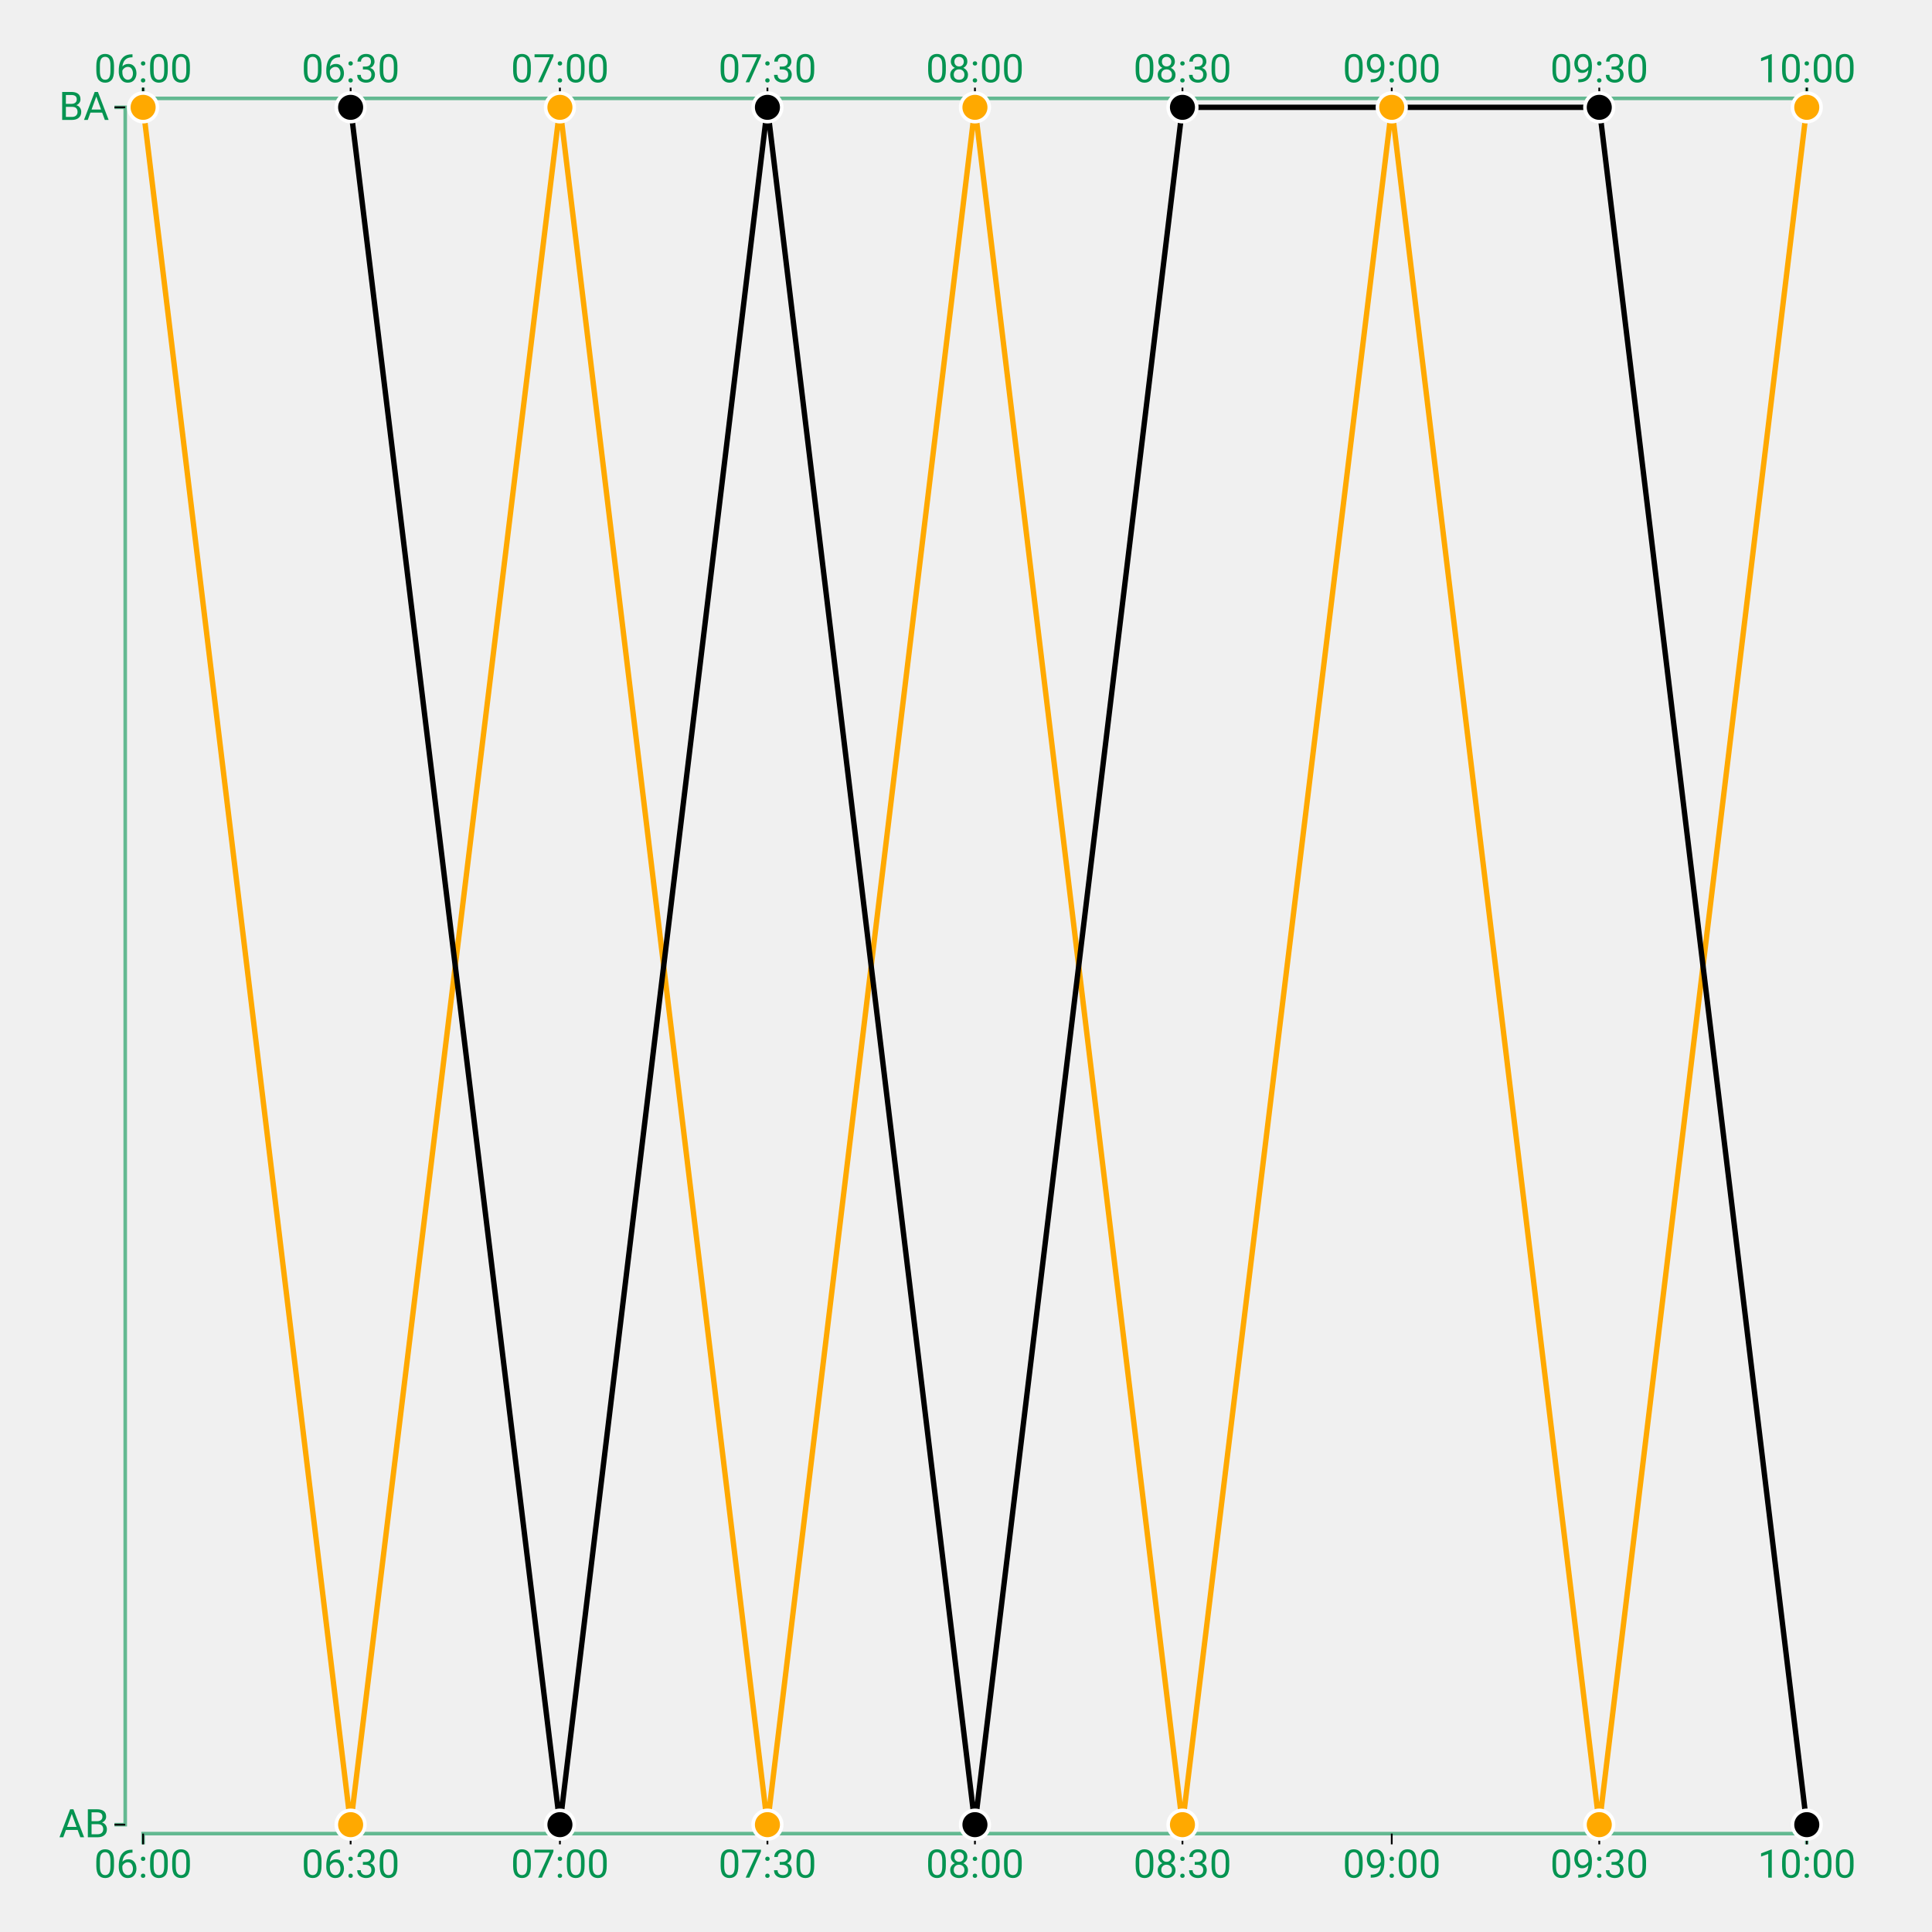
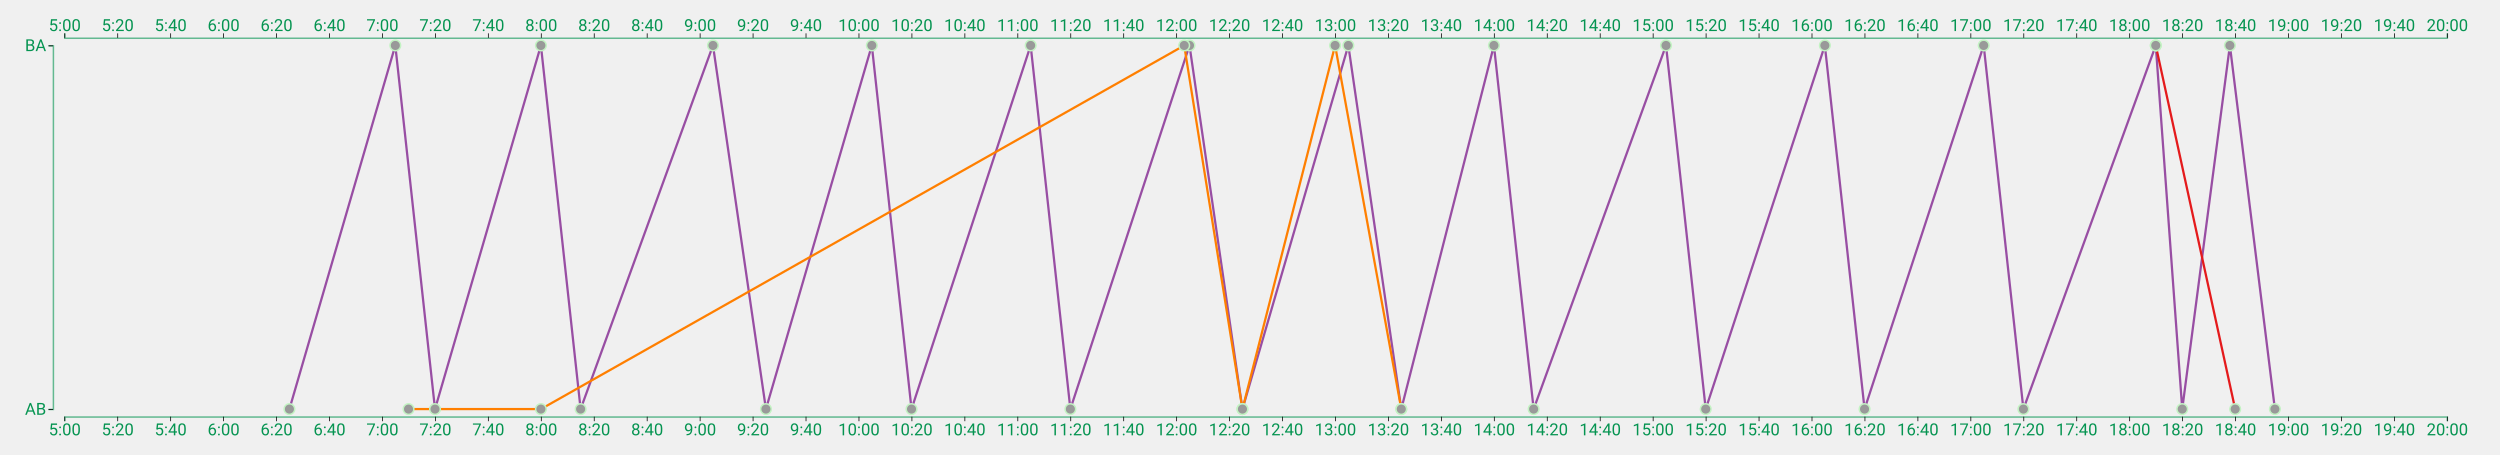
- <svg width="1080" height="1080" class="svg-container">
+ <svg width="3300" height="600" class="svg-container">
  <g transform="translate(70,60)">
-     <g transform="translate(0,965)" fill="none" font-size="10" font-family="sans-serif" text-anchor="middle">
-       <path class="domain" stroke="currentColor" d="M10,6V0H940V6" stroke-width="2" opacity=".6" color="#059451" />
-       <g class="tick" opacity="1" transform="translate(10,0)">
-         <line stroke="currentColor" y2="6" />
-         <text fill="currentColor" y="9" dy="0.71em" font-size="22" font-family="Roboto" color="#059451">06:00</text>
-       </g>
-       <g class="tick" opacity="1" transform="translate(126,0)">
-         <line stroke="currentColor" y2="6" />
-         <text fill="currentColor" y="9" dy="0.71em" font-size="22" font-family="Roboto" color="#059451">06:30</text>
-       </g>
-       <g class="tick" opacity="1" transform="translate(243,0)">
-         <line stroke="currentColor" y2="6" />
-         <text fill="currentColor" y="9" dy="0.71em" font-size="22" font-family="Roboto" color="#059451">07:00</text>
-       </g>
-       <g class="tick" opacity="1" transform="translate(359,0)">
-         <line stroke="currentColor" y2="6" />
-         <text fill="currentColor" y="9" dy="0.71em" font-size="22" font-family="Roboto" color="#059451">07:30</text>
-       </g>
-       <g class="tick" opacity="1" transform="translate(475,0)">
-         <line stroke="currentColor" y2="6" />
-         <text fill="currentColor" y="9" dy="0.71em" font-size="22" font-family="Roboto" color="#059451">08:00</text>
-       </g>
-       <g class="tick" opacity="1" transform="translate(591,0)">
-         <line stroke="currentColor" y2="6" />
-         <text fill="currentColor" y="9" dy="0.71em" font-size="22" font-family="Roboto" color="#059451">08:30</text>
-       </g>
-       <g class="tick" opacity="1" transform="translate(708,0)">
-         <line stroke="currentColor" y2="6" />
-         <text fill="currentColor" y="9" dy="0.71em" font-size="22" font-family="Roboto" color="#059451">09:00</text>
-       </g>
-       <g class="tick" opacity="1" transform="translate(824,0)">
-         <line stroke="currentColor" y2="6" />
-         <text fill="currentColor" y="9" dy="0.71em" font-size="22" font-family="Roboto" color="#059451">09:30</text>
-       </g>
-       <g class="tick" opacity="1" transform="translate(940,0)">
+     <g transform="translate(0,490)" fill="none" font-size="10" font-family="sans-serif" text-anchor="middle">
+       <path class="domain" stroke="currentColor" d="M15.5,6V0.5H3160.5V6" stroke-width="2" opacity=".6" color="#059451" />
+       <g class="tick" opacity="1" transform="translate(15.5,0)">
+         <line stroke="currentColor" y2="6" />
+         <text fill="currentColor" y="9" dy="0.71em" font-size="22" font-family="Roboto" color="#059451">5:00</text>
+       </g>
+       <g class="tick" opacity="1" transform="translate(85.38889,0)">
+         <line stroke="currentColor" y2="6" />
+         <text fill="currentColor" y="9" dy="0.71em" font-size="22" font-family="Roboto" color="#059451">5:20</text>
+       </g>
+       <g class="tick" opacity="1" transform="translate(155.2778,0)">
+         <line stroke="currentColor" y2="6" />
+         <text fill="currentColor" y="9" dy="0.71em" font-size="22" font-family="Roboto" color="#059451">5:40</text>
+       </g>
+       <g class="tick" opacity="1" transform="translate(225.1667,0)">
+         <line stroke="currentColor" y2="6" />
+         <text fill="currentColor" y="9" dy="0.71em" font-size="22" font-family="Roboto" color="#059451">6:00</text>
+       </g>
+       <g class="tick" opacity="1" transform="translate(295.0556,0)">
+         <line stroke="currentColor" y2="6" />
+         <text fill="currentColor" y="9" dy="0.71em" font-size="22" font-family="Roboto" color="#059451">6:20</text>
+       </g>
+       <g class="tick" opacity="1" transform="translate(364.9444,0)">
+         <line stroke="currentColor" y2="6" />
+         <text fill="currentColor" y="9" dy="0.71em" font-size="22" font-family="Roboto" color="#059451">6:40</text>
+       </g>
+       <g class="tick" opacity="1" transform="translate(434.8333,0)">
+         <line stroke="currentColor" y2="6" />
+         <text fill="currentColor" y="9" dy="0.71em" font-size="22" font-family="Roboto" color="#059451">7:00</text>
+       </g>
+       <g class="tick" opacity="1" transform="translate(504.7222,0)">
+         <line stroke="currentColor" y2="6" />
+         <text fill="currentColor" y="9" dy="0.71em" font-size="22" font-family="Roboto" color="#059451">7:20</text>
+       </g>
+       <g class="tick" opacity="1" transform="translate(574.6111,0)">
+         <line stroke="currentColor" y2="6" />
+         <text fill="currentColor" y="9" dy="0.71em" font-size="22" font-family="Roboto" color="#059451">7:40</text>
+       </g>
+       <g class="tick" opacity="1" transform="translate(644.5,0)">
+         <line stroke="currentColor" y2="6" />
+         <text fill="currentColor" y="9" dy="0.71em" font-size="22" font-family="Roboto" color="#059451">8:00</text>
+       </g>
+       <g class="tick" opacity="1" transform="translate(714.3889,0)">
+         <line stroke="currentColor" y2="6" />
+         <text fill="currentColor" y="9" dy="0.71em" font-size="22" font-family="Roboto" color="#059451">8:20</text>
+       </g>
+       <g class="tick" opacity="1" transform="translate(784.2778,0)">
+         <line stroke="currentColor" y2="6" />
+         <text fill="currentColor" y="9" dy="0.71em" font-size="22" font-family="Roboto" color="#059451">8:40</text>
+       </g>
+       <g class="tick" opacity="1" transform="translate(854.1667,0)">
+         <line stroke="currentColor" y2="6" />
+         <text fill="currentColor" y="9" dy="0.71em" font-size="22" font-family="Roboto" color="#059451">9:00</text>
+       </g>
+       <g class="tick" opacity="1" transform="translate(924.0556,0)">
+         <line stroke="currentColor" y2="6" />
+         <text fill="currentColor" y="9" dy="0.71em" font-size="22" font-family="Roboto" color="#059451">9:20</text>
+       </g>
+       <g class="tick" opacity="1" transform="translate(993.9444,0)">
+         <line stroke="currentColor" y2="6" />
+         <text fill="currentColor" y="9" dy="0.71em" font-size="22" font-family="Roboto" color="#059451">9:40</text>
+       </g>
+       <g class="tick" opacity="1" transform="translate(1063.833,0)">
        <line stroke="currentColor" y2="6" />
        <text fill="currentColor" y="9" dy="0.71em" font-size="22" font-family="Roboto" color="#059451">10:00</text>
      </g>
-     </g>
-     <g transform="translate(0,-5)" fill="none" font-size="10" font-family="sans-serif" text-anchor="middle">
-       <path class="domain" stroke="currentColor" d="M10,-6V0H940V-6" stroke-width="2" opacity=".6" color="#059451" />
-       <g class="tick" opacity="1" transform="translate(10,0)">
-         <line stroke="currentColor" y2="-6" />
-         <text fill="currentColor" y="-9" dy="0em" font-size="22" font-family="Roboto" color="#059451">06:00</text>
-       </g>
-       <g class="tick" opacity="1" transform="translate(126,0)">
-         <line stroke="currentColor" y2="-6" />
-         <text fill="currentColor" y="-9" dy="0em" font-size="22" font-family="Roboto" color="#059451">06:30</text>
-       </g>
-       <g class="tick" opacity="1" transform="translate(243,0)">
-         <line stroke="currentColor" y2="-6" />
-         <text fill="currentColor" y="-9" dy="0em" font-size="22" font-family="Roboto" color="#059451">07:00</text>
-       </g>
-       <g class="tick" opacity="1" transform="translate(359,0)">
-         <line stroke="currentColor" y2="-6" />
-         <text fill="currentColor" y="-9" dy="0em" font-size="22" font-family="Roboto" color="#059451">07:30</text>
-       </g>
-       <g class="tick" opacity="1" transform="translate(475,0)">
-         <line stroke="currentColor" y2="-6" />
-         <text fill="currentColor" y="-9" dy="0em" font-size="22" font-family="Roboto" color="#059451">08:00</text>
-       </g>
-       <g class="tick" opacity="1" transform="translate(591,0)">
-         <line stroke="currentColor" y2="-6" />
-         <text fill="currentColor" y="-9" dy="0em" font-size="22" font-family="Roboto" color="#059451">08:30</text>
-       </g>
-       <g class="tick" opacity="1" transform="translate(708,0)">
-         <line stroke="currentColor" y2="-6" />
-         <text fill="currentColor" y="-9" dy="0em" font-size="22" font-family="Roboto" color="#059451">09:00</text>
-       </g>
-       <g class="tick" opacity="1" transform="translate(824,0)">
-         <line stroke="currentColor" y2="-6" />
-         <text fill="currentColor" y="-9" dy="0em" font-size="22" font-family="Roboto" color="#059451">09:30</text>
-       </g>
-       <g class="tick" opacity="1" transform="translate(940,0)">
+       <g class="tick" opacity="1" transform="translate(1133.722,0)">
+         <line stroke="currentColor" y2="6" />
+         <text fill="currentColor" y="9" dy="0.71em" font-size="22" font-family="Roboto" color="#059451">10:20</text>
+       </g>
+       <g class="tick" opacity="1" transform="translate(1203.611,0)">
+         <line stroke="currentColor" y2="6" />
+         <text fill="currentColor" y="9" dy="0.71em" font-size="22" font-family="Roboto" color="#059451">10:40</text>
+       </g>
+       <g class="tick" opacity="1" transform="translate(1273.5,0)">
+         <line stroke="currentColor" y2="6" />
+         <text fill="currentColor" y="9" dy="0.71em" font-size="22" font-family="Roboto" color="#059451">11:00</text>
+       </g>
+       <g class="tick" opacity="1" transform="translate(1343.389,0)">
+         <line stroke="currentColor" y2="6" />
+         <text fill="currentColor" y="9" dy="0.71em" font-size="22" font-family="Roboto" color="#059451">11:20</text>
+       </g>
+       <g class="tick" opacity="1" transform="translate(1413.278,0)">
+         <line stroke="currentColor" y2="6" />
+         <text fill="currentColor" y="9" dy="0.71em" font-size="22" font-family="Roboto" color="#059451">11:40</text>
+       </g>
+       <g class="tick" opacity="1" transform="translate(1483.167,0)">
+         <line stroke="currentColor" y2="6" />
+         <text fill="currentColor" y="9" dy="0.71em" font-size="22" font-family="Roboto" color="#059451">12:00</text>
+       </g>
+       <g class="tick" opacity="1" transform="translate(1553.056,0)">
+         <line stroke="currentColor" y2="6" />
+         <text fill="currentColor" y="9" dy="0.71em" font-size="22" font-family="Roboto" color="#059451">12:20</text>
+       </g>
+       <g class="tick" opacity="1" transform="translate(1622.944,0)">
+         <line stroke="currentColor" y2="6" />
+         <text fill="currentColor" y="9" dy="0.71em" font-size="22" font-family="Roboto" color="#059451">12:40</text>
+       </g>
+       <g class="tick" opacity="1" transform="translate(1692.833,0)">
+         <line stroke="currentColor" y2="6" />
+         <text fill="currentColor" y="9" dy="0.71em" font-size="22" font-family="Roboto" color="#059451">13:00</text>
+       </g>
+       <g class="tick" opacity="1" transform="translate(1762.722,0)">
+         <line stroke="currentColor" y2="6" />
+         <text fill="currentColor" y="9" dy="0.71em" font-size="22" font-family="Roboto" color="#059451">13:20</text>
+       </g>
+       <g class="tick" opacity="1" transform="translate(1832.611,0)">
+         <line stroke="currentColor" y2="6" />
+         <text fill="currentColor" y="9" dy="0.71em" font-size="22" font-family="Roboto" color="#059451">13:40</text>
+       </g>
+       <g class="tick" opacity="1" transform="translate(1902.5,0)">
+         <line stroke="currentColor" y2="6" />
+         <text fill="currentColor" y="9" dy="0.71em" font-size="22" font-family="Roboto" color="#059451">14:00</text>
+       </g>
+       <g class="tick" opacity="1" transform="translate(1972.389,0)">
+         <line stroke="currentColor" y2="6" />
+         <text fill="currentColor" y="9" dy="0.71em" font-size="22" font-family="Roboto" color="#059451">14:20</text>
+       </g>
+       <g class="tick" opacity="1" transform="translate(2042.278,0)">
+         <line stroke="currentColor" y2="6" />
+         <text fill="currentColor" y="9" dy="0.71em" font-size="22" font-family="Roboto" color="#059451">14:40</text>
+       </g>
+       <g class="tick" opacity="1" transform="translate(2112.167,0)">
+         <line stroke="currentColor" y2="6" />
+         <text fill="currentColor" y="9" dy="0.71em" font-size="22" font-family="Roboto" color="#059451">15:00</text>
+       </g>
+       <g class="tick" opacity="1" transform="translate(2182.056,0)">
+         <line stroke="currentColor" y2="6" />
+         <text fill="currentColor" y="9" dy="0.71em" font-size="22" font-family="Roboto" color="#059451">15:20</text>
+       </g>
+       <g class="tick" opacity="1" transform="translate(2251.944,0)">
+         <line stroke="currentColor" y2="6" />
+         <text fill="currentColor" y="9" dy="0.71em" font-size="22" font-family="Roboto" color="#059451">15:40</text>
+       </g>
+       <g class="tick" opacity="1" transform="translate(2321.833,0)">
+         <line stroke="currentColor" y2="6" />
+         <text fill="currentColor" y="9" dy="0.71em" font-size="22" font-family="Roboto" color="#059451">16:00</text>
+       </g>
+       <g class="tick" opacity="1" transform="translate(2391.722,0)">
+         <line stroke="currentColor" y2="6" />
+         <text fill="currentColor" y="9" dy="0.71em" font-size="22" font-family="Roboto" color="#059451">16:20</text>
+       </g>
+       <g class="tick" opacity="1" transform="translate(2461.611,0)">
+         <line stroke="currentColor" y2="6" />
+         <text fill="currentColor" y="9" dy="0.71em" font-size="22" font-family="Roboto" color="#059451">16:40</text>
+       </g>
+       <g class="tick" opacity="1" transform="translate(2531.5,0)">
+         <line stroke="currentColor" y2="6" />
+         <text fill="currentColor" y="9" dy="0.71em" font-size="22" font-family="Roboto" color="#059451">17:00</text>
+       </g>
+       <g class="tick" opacity="1" transform="translate(2601.389,0)">
+         <line stroke="currentColor" y2="6" />
+         <text fill="currentColor" y="9" dy="0.71em" font-size="22" font-family="Roboto" color="#059451">17:20</text>
+       </g>
+       <g class="tick" opacity="1" transform="translate(2671.278,0)">
+         <line stroke="currentColor" y2="6" />
+         <text fill="currentColor" y="9" dy="0.71em" font-size="22" font-family="Roboto" color="#059451">17:40</text>
+       </g>
+       <g class="tick" opacity="1" transform="translate(2741.167,0)">
+         <line stroke="currentColor" y2="6" />
+         <text fill="currentColor" y="9" dy="0.71em" font-size="22" font-family="Roboto" color="#059451">18:00</text>
+       </g>
+       <g class="tick" opacity="1" transform="translate(2811.056,0)">
+         <line stroke="currentColor" y2="6" />
+         <text fill="currentColor" y="9" dy="0.71em" font-size="22" font-family="Roboto" color="#059451">18:20</text>
+       </g>
+       <g class="tick" opacity="1" transform="translate(2880.944,0)">
+         <line stroke="currentColor" y2="6" />
+         <text fill="currentColor" y="9" dy="0.71em" font-size="22" font-family="Roboto" color="#059451">18:40</text>
+       </g>
+       <g class="tick" opacity="1" transform="translate(2950.833,0)">
+         <line stroke="currentColor" y2="6" />
+         <text fill="currentColor" y="9" dy="0.71em" font-size="22" font-family="Roboto" color="#059451">19:00</text>
+       </g>
+       <g class="tick" opacity="1" transform="translate(3020.722,0)">
+         <line stroke="currentColor" y2="6" />
+         <text fill="currentColor" y="9" dy="0.71em" font-size="22" font-family="Roboto" color="#059451">19:20</text>
+       </g>
+       <g class="tick" opacity="1" transform="translate(3090.611,0)">
+         <line stroke="currentColor" y2="6" />
+         <text fill="currentColor" y="9" dy="0.71em" font-size="22" font-family="Roboto" color="#059451">19:40</text>
+       </g>
+       <g class="tick" opacity="1" transform="translate(3160.5,0)">
+         <line stroke="currentColor" y2="6" />
+         <text fill="currentColor" y="9" dy="0.71em" font-size="22" font-family="Roboto" color="#059451">20:00</text>
+       </g>
+     </g>
+     <g transform="translate(0,-10)" fill="none" font-size="10" font-family="sans-serif" text-anchor="middle">
+       <path class="domain" stroke="currentColor" d="M15.5,-6V0.5H3160.5V-6" stroke-width="2" opacity=".6" color="#059451" />
+       <g class="tick" opacity="1" transform="translate(15.5,0)">
+         <line stroke="currentColor" y2="-6" />
+         <text fill="currentColor" y="-9" dy="0em" font-size="22" font-family="Roboto" color="#059451">5:00</text>
+       </g>
+       <g class="tick" opacity="1" transform="translate(85.38889,0)">
+         <line stroke="currentColor" y2="-6" />
+         <text fill="currentColor" y="-9" dy="0em" font-size="22" font-family="Roboto" color="#059451">5:20</text>
+       </g>
+       <g class="tick" opacity="1" transform="translate(155.2778,0)">
+         <line stroke="currentColor" y2="-6" />
+         <text fill="currentColor" y="-9" dy="0em" font-size="22" font-family="Roboto" color="#059451">5:40</text>
+       </g>
+       <g class="tick" opacity="1" transform="translate(225.1667,0)">
+         <line stroke="currentColor" y2="-6" />
+         <text fill="currentColor" y="-9" dy="0em" font-size="22" font-family="Roboto" color="#059451">6:00</text>
+       </g>
+       <g class="tick" opacity="1" transform="translate(295.0556,0)">
+         <line stroke="currentColor" y2="-6" />
+         <text fill="currentColor" y="-9" dy="0em" font-size="22" font-family="Roboto" color="#059451">6:20</text>
+       </g>
+       <g class="tick" opacity="1" transform="translate(364.9444,0)">
+         <line stroke="currentColor" y2="-6" />
+         <text fill="currentColor" y="-9" dy="0em" font-size="22" font-family="Roboto" color="#059451">6:40</text>
+       </g>
+       <g class="tick" opacity="1" transform="translate(434.8333,0)">
+         <line stroke="currentColor" y2="-6" />
+         <text fill="currentColor" y="-9" dy="0em" font-size="22" font-family="Roboto" color="#059451">7:00</text>
+       </g>
+       <g class="tick" opacity="1" transform="translate(504.7222,0)">
+         <line stroke="currentColor" y2="-6" />
+         <text fill="currentColor" y="-9" dy="0em" font-size="22" font-family="Roboto" color="#059451">7:20</text>
+       </g>
+       <g class="tick" opacity="1" transform="translate(574.6111,0)">
+         <line stroke="currentColor" y2="-6" />
+         <text fill="currentColor" y="-9" dy="0em" font-size="22" font-family="Roboto" color="#059451">7:40</text>
+       </g>
+       <g class="tick" opacity="1" transform="translate(644.5,0)">
+         <line stroke="currentColor" y2="-6" />
+         <text fill="currentColor" y="-9" dy="0em" font-size="22" font-family="Roboto" color="#059451">8:00</text>
+       </g>
+       <g class="tick" opacity="1" transform="translate(714.3889,0)">
+         <line stroke="currentColor" y2="-6" />
+         <text fill="currentColor" y="-9" dy="0em" font-size="22" font-family="Roboto" color="#059451">8:20</text>
+       </g>
+       <g class="tick" opacity="1" transform="translate(784.2778,0)">
+         <line stroke="currentColor" y2="-6" />
+         <text fill="currentColor" y="-9" dy="0em" font-size="22" font-family="Roboto" color="#059451">8:40</text>
+       </g>
+       <g class="tick" opacity="1" transform="translate(854.1667,0)">
+         <line stroke="currentColor" y2="-6" />
+         <text fill="currentColor" y="-9" dy="0em" font-size="22" font-family="Roboto" color="#059451">9:00</text>
+       </g>
+       <g class="tick" opacity="1" transform="translate(924.0556,0)">
+         <line stroke="currentColor" y2="-6" />
+         <text fill="currentColor" y="-9" dy="0em" font-size="22" font-family="Roboto" color="#059451">9:20</text>
+       </g>
+       <g class="tick" opacity="1" transform="translate(993.9444,0)">
+         <line stroke="currentColor" y2="-6" />
+         <text fill="currentColor" y="-9" dy="0em" font-size="22" font-family="Roboto" color="#059451">9:40</text>
+       </g>
+       <g class="tick" opacity="1" transform="translate(1063.833,0)">
        <line stroke="currentColor" y2="-6" />
        <text fill="currentColor" y="-9" dy="0em" font-size="22" font-family="Roboto" color="#059451">10:00</text>
      </g>
+       <g class="tick" opacity="1" transform="translate(1133.722,0)">
+         <line stroke="currentColor" y2="-6" />
+         <text fill="currentColor" y="-9" dy="0em" font-size="22" font-family="Roboto" color="#059451">10:20</text>
+       </g>
+       <g class="tick" opacity="1" transform="translate(1203.611,0)">
+         <line stroke="currentColor" y2="-6" />
+         <text fill="currentColor" y="-9" dy="0em" font-size="22" font-family="Roboto" color="#059451">10:40</text>
+       </g>
+       <g class="tick" opacity="1" transform="translate(1273.5,0)">
+         <line stroke="currentColor" y2="-6" />
+         <text fill="currentColor" y="-9" dy="0em" font-size="22" font-family="Roboto" color="#059451">11:00</text>
+       </g>
+       <g class="tick" opacity="1" transform="translate(1343.389,0)">
+         <line stroke="currentColor" y2="-6" />
+         <text fill="currentColor" y="-9" dy="0em" font-size="22" font-family="Roboto" color="#059451">11:20</text>
+       </g>
+       <g class="tick" opacity="1" transform="translate(1413.278,0)">
+         <line stroke="currentColor" y2="-6" />
+         <text fill="currentColor" y="-9" dy="0em" font-size="22" font-family="Roboto" color="#059451">11:40</text>
+       </g>
+       <g class="tick" opacity="1" transform="translate(1483.167,0)">
+         <line stroke="currentColor" y2="-6" />
+         <text fill="currentColor" y="-9" dy="0em" font-size="22" font-family="Roboto" color="#059451">12:00</text>
+       </g>
+       <g class="tick" opacity="1" transform="translate(1553.056,0)">
+         <line stroke="currentColor" y2="-6" />
+         <text fill="currentColor" y="-9" dy="0em" font-size="22" font-family="Roboto" color="#059451">12:20</text>
+       </g>
+       <g class="tick" opacity="1" transform="translate(1622.944,0)">
+         <line stroke="currentColor" y2="-6" />
+         <text fill="currentColor" y="-9" dy="0em" font-size="22" font-family="Roboto" color="#059451">12:40</text>
+       </g>
+       <g class="tick" opacity="1" transform="translate(1692.833,0)">
+         <line stroke="currentColor" y2="-6" />
+         <text fill="currentColor" y="-9" dy="0em" font-size="22" font-family="Roboto" color="#059451">13:00</text>
+       </g>
+       <g class="tick" opacity="1" transform="translate(1762.722,0)">
+         <line stroke="currentColor" y2="-6" />
+         <text fill="currentColor" y="-9" dy="0em" font-size="22" font-family="Roboto" color="#059451">13:20</text>
+       </g>
+       <g class="tick" opacity="1" transform="translate(1832.611,0)">
+         <line stroke="currentColor" y2="-6" />
+         <text fill="currentColor" y="-9" dy="0em" font-size="22" font-family="Roboto" color="#059451">13:40</text>
+       </g>
+       <g class="tick" opacity="1" transform="translate(1902.5,0)">
+         <line stroke="currentColor" y2="-6" />
+         <text fill="currentColor" y="-9" dy="0em" font-size="22" font-family="Roboto" color="#059451">14:00</text>
+       </g>
+       <g class="tick" opacity="1" transform="translate(1972.389,0)">
+         <line stroke="currentColor" y2="-6" />
+         <text fill="currentColor" y="-9" dy="0em" font-size="22" font-family="Roboto" color="#059451">14:20</text>
+       </g>
+       <g class="tick" opacity="1" transform="translate(2042.278,0)">
+         <line stroke="currentColor" y2="-6" />
+         <text fill="currentColor" y="-9" dy="0em" font-size="22" font-family="Roboto" color="#059451">14:40</text>
+       </g>
+       <g class="tick" opacity="1" transform="translate(2112.167,0)">
+         <line stroke="currentColor" y2="-6" />
+         <text fill="currentColor" y="-9" dy="0em" font-size="22" font-family="Roboto" color="#059451">15:00</text>
+       </g>
+       <g class="tick" opacity="1" transform="translate(2182.056,0)">
+         <line stroke="currentColor" y2="-6" />
+         <text fill="currentColor" y="-9" dy="0em" font-size="22" font-family="Roboto" color="#059451">15:20</text>
+       </g>
+       <g class="tick" opacity="1" transform="translate(2251.944,0)">
+         <line stroke="currentColor" y2="-6" />
+         <text fill="currentColor" y="-9" dy="0em" font-size="22" font-family="Roboto" color="#059451">15:40</text>
+       </g>
+       <g class="tick" opacity="1" transform="translate(2321.833,0)">
+         <line stroke="currentColor" y2="-6" />
+         <text fill="currentColor" y="-9" dy="0em" font-size="22" font-family="Roboto" color="#059451">16:00</text>
+       </g>
+       <g class="tick" opacity="1" transform="translate(2391.722,0)">
+         <line stroke="currentColor" y2="-6" />
+         <text fill="currentColor" y="-9" dy="0em" font-size="22" font-family="Roboto" color="#059451">16:20</text>
+       </g>
+       <g class="tick" opacity="1" transform="translate(2461.611,0)">
+         <line stroke="currentColor" y2="-6" />
+         <text fill="currentColor" y="-9" dy="0em" font-size="22" font-family="Roboto" color="#059451">16:40</text>
+       </g>
+       <g class="tick" opacity="1" transform="translate(2531.5,0)">
+         <line stroke="currentColor" y2="-6" />
+         <text fill="currentColor" y="-9" dy="0em" font-size="22" font-family="Roboto" color="#059451">17:00</text>
+       </g>
+       <g class="tick" opacity="1" transform="translate(2601.389,0)">
+         <line stroke="currentColor" y2="-6" />
+         <text fill="currentColor" y="-9" dy="0em" font-size="22" font-family="Roboto" color="#059451">17:20</text>
+       </g>
+       <g class="tick" opacity="1" transform="translate(2671.278,0)">
+         <line stroke="currentColor" y2="-6" />
+         <text fill="currentColor" y="-9" dy="0em" font-size="22" font-family="Roboto" color="#059451">17:40</text>
+       </g>
+       <g class="tick" opacity="1" transform="translate(2741.167,0)">
+         <line stroke="currentColor" y2="-6" />
+         <text fill="currentColor" y="-9" dy="0em" font-size="22" font-family="Roboto" color="#059451">18:00</text>
+       </g>
+       <g class="tick" opacity="1" transform="translate(2811.056,0)">
+         <line stroke="currentColor" y2="-6" />
+         <text fill="currentColor" y="-9" dy="0em" font-size="22" font-family="Roboto" color="#059451">18:20</text>
+       </g>
+       <g class="tick" opacity="1" transform="translate(2880.944,0)">
+         <line stroke="currentColor" y2="-6" />
+         <text fill="currentColor" y="-9" dy="0em" font-size="22" font-family="Roboto" color="#059451">18:40</text>
+       </g>
+       <g class="tick" opacity="1" transform="translate(2950.833,0)">
+         <line stroke="currentColor" y2="-6" />
+         <text fill="currentColor" y="-9" dy="0em" font-size="22" font-family="Roboto" color="#059451">19:00</text>
+       </g>
+       <g class="tick" opacity="1" transform="translate(3020.722,0)">
+         <line stroke="currentColor" y2="-6" />
+         <text fill="currentColor" y="-9" dy="0em" font-size="22" font-family="Roboto" color="#059451">19:20</text>
+       </g>
+       <g class="tick" opacity="1" transform="translate(3090.611,0)">
+         <line stroke="currentColor" y2="-6" />
+         <text fill="currentColor" y="-9" dy="0em" font-size="22" font-family="Roboto" color="#059451">19:40</text>
+       </g>
+       <g class="tick" opacity="1" transform="translate(3160.5,0)">
+         <line stroke="currentColor" y2="-6" />
+         <text fill="currentColor" y="-9" dy="0em" font-size="22" font-family="Roboto" color="#059451">20:00</text>
+       </g>
    </g>
    <g fill="none" font-size="10" font-family="sans-serif" text-anchor="end">
-       <path class="domain" stroke="currentColor" d="M-6,960H0V0H-6" stroke-width="2" opacity=".6" color="#059451" />
-       <g class="tick" opacity="1" transform="translate(0,960)">
+       <path class="domain" stroke="currentColor" d="M-6,480.5H0.5V0.5H-6" stroke-width="2" opacity=".6" color="#059451" />
+       <g class="tick" opacity="1" transform="translate(0,480.5)">
        <line stroke="currentColor" x2="-6" />
        <text fill="currentColor" x="-9" dy="0.32em" font-size="22" font-family="Roboto" color="#059451">AB</text>
      </g>
-       <g class="tick" opacity="1" transform="translate(0,0)">
+       <g class="tick" opacity="1" transform="translate(0,0.5)">
        <line stroke="currentColor" x2="-6" />
        <text fill="currentColor" x="-9" dy="0.32em" font-size="22" font-family="Roboto" color="#059451">BA</text>
      </g>
    </g>
-     <path fill="none" stroke="#FFA900" stroke-linejoin="round" stroke-linecap="round" stroke-width="3" d="M10,0L126,960L243,0L359,960L475,0L591,960L708,0L824,960L940,0" />
-     <path fill="none" stroke="#000000" stroke-linejoin="round" stroke-linecap="round" stroke-width="3" d="M126,0L243,960L359,0L475,960L591,0L824,0L940,960" />
-     <circle fill="#FFA900" stroke="#ffffff" stroke-width="2" cx="10" cy="0" r="8" />
-     <circle fill="#FFA900" stroke="#ffffff" stroke-width="2" cx="126" cy="960" r="8" />
-     <circle fill="#FFA900" stroke="#ffffff" stroke-width="2" cx="243" cy="0" r="8" />
-     <circle fill="#FFA900" stroke="#ffffff" stroke-width="2" cx="359" cy="960" r="8" />
-     <circle fill="#FFA900" stroke="#ffffff" stroke-width="2" cx="475" cy="0" r="8" />
-     <circle fill="#FFA900" stroke="#ffffff" stroke-width="2" cx="591" cy="960" r="8" />
-     <circle fill="#FFA900" stroke="#ffffff" stroke-width="2" cx="708" cy="0" r="8" />
-     <circle fill="#FFA900" stroke="#ffffff" stroke-width="2" cx="824" cy="960" r="8" />
-     <circle fill="#FFA900" stroke="#ffffff" stroke-width="2" cx="940" cy="0" r="8" />
-     <circle fill="#000000" stroke="#ffffff" stroke-width="2" cx="126" cy="0" r="8" />
-     <circle fill="#000000" stroke="#ffffff" stroke-width="2" cx="243" cy="960" r="8" />
-     <circle fill="#000000" stroke="#ffffff" stroke-width="2" cx="359" cy="0" r="8" />
-     <circle fill="#000000" stroke="#ffffff" stroke-width="2" cx="475" cy="960" r="8" />
-     <circle fill="#000000" stroke="#ffffff" stroke-width="2" cx="591" cy="0" r="8" />
-     <circle fill="#000000" stroke="#ffffff" stroke-width="2" cx="824" cy="0" r="8" />
-     <circle fill="#000000" stroke="#ffffff" stroke-width="2" cx="940" cy="960" r="8" />
+     <g>
+       <path fill="none" stroke-linejoin="round" stroke-linecap="round" stroke="#984ea3" stroke-width="3" d="M312.028,480L451.806,0L504.222,480L644,0L696.417,480L871.139,0L941.028,480L1080.806,0L1133.222,480L1290.472,0L1342.889,480L1500.139,0L1570.028,480L1709.806,0L1779.694,480L1902,0L1954.417,480L2129.139,0L2181.556,480L2338.806,0L2391.222,480L2548.472,0L2600.889,480L2775.611,0L2810.556,480L2873.456,0L2932.861,480" />
+     </g>
+     <g>
+       <path fill="none" stroke-linejoin="round" stroke-linecap="round" stroke="#ff7f00" stroke-width="3" d="M469.278,480L644,480L1493.15,0L1570.028,480L1692.333,0L1779.694,480" />
+     </g>
+     <g>
+       <path fill="none" stroke-linejoin="round" stroke-linecap="round" stroke="#e41a1c" stroke-width="3" d="M2775.611,0L2880.444,480" />
+     </g>
+     <circle stroke="#c3f3c3" stroke-width="2" fill="#999999" cx="312.028" cy="480" r="7" />
+     <circle stroke="#c3f3c3" stroke-width="2" fill="#999999" cx="451.806" cy="0" r="7" />
+     <circle stroke="#c3f3c3" stroke-width="2" fill="#999999" cx="504.222" cy="480" r="7" />
+     <circle stroke="#c3f3c3" stroke-width="2" fill="#999999" cx="644" cy="0" r="7" />
+     <circle stroke="#c3f3c3" stroke-width="2" fill="#999999" cx="696.417" cy="480" r="7" />
+     <circle stroke="#c3f3c3" stroke-width="2" fill="#999999" cx="871.139" cy="0" r="7" />
+     <circle stroke="#c3f3c3" stroke-width="2" fill="#999999" cx="941.028" cy="480" r="7" />
+     <circle stroke="#c3f3c3" stroke-width="2" fill="#999999" cx="1080.806" cy="0" r="7" />
+     <circle stroke="#c3f3c3" stroke-width="2" fill="#999999" cx="1133.222" cy="480" r="7" />
+     <circle stroke="#c3f3c3" stroke-width="2" fill="#999999" cx="1290.472" cy="0" r="7" />
+     <circle stroke="#c3f3c3" stroke-width="2" fill="#999999" cx="1342.889" cy="480" r="7" />
+     <circle stroke="#c3f3c3" stroke-width="2" fill="#999999" cx="1500.139" cy="0" r="7" />
+     <circle stroke="#c3f3c3" stroke-width="2" fill="#999999" cx="1570.028" cy="480" r="7" />
+     <circle stroke="#c3f3c3" stroke-width="2" fill="#999999" cx="1709.806" cy="0" r="7" />
+     <circle stroke="#c3f3c3" stroke-width="2" fill="#999999" cx="1779.694" cy="480" r="7" />
+     <circle stroke="#c3f3c3" stroke-width="2" fill="#999999" cx="1902" cy="0" r="7" />
+     <circle stroke="#c3f3c3" stroke-width="2" fill="#999999" cx="1954.417" cy="480" r="7" />
+     <circle stroke="#c3f3c3" stroke-width="2" fill="#999999" cx="2129.139" cy="0" r="7" />
+     <circle stroke="#c3f3c3" stroke-width="2" fill="#999999" cx="2181.556" cy="480" r="7" />
+     <circle stroke="#c3f3c3" stroke-width="2" fill="#999999" cx="2338.806" cy="0" r="7" />
+     <circle stroke="#c3f3c3" stroke-width="2" fill="#999999" cx="2391.222" cy="480" r="7" />
+     <circle stroke="#c3f3c3" stroke-width="2" fill="#999999" cx="2548.472" cy="0" r="7" />
+     <circle stroke="#c3f3c3" stroke-width="2" fill="#999999" cx="2600.889" cy="480" r="7" />
+     <circle stroke="#c3f3c3" stroke-width="2" fill="#999999" cx="2775.611" cy="0" r="7" />
+     <circle stroke="#c3f3c3" stroke-width="2" fill="#999999" cx="2810.556" cy="480" r="7" />
+     <circle stroke="#c3f3c3" stroke-width="2" fill="#999999" cx="2873.456" cy="0" r="7" />
+     <circle stroke="#c3f3c3" stroke-width="2" fill="#999999" cx="2932.861" cy="480" r="7" />
+     <circle stroke="#c3f3c3" stroke-width="2" fill="#999999" cx="469.278" cy="480" r="7" />
+     <circle stroke="#c3f3c3" stroke-width="2" fill="#999999" cx="644" cy="480" r="7" />
+     <circle stroke="#c3f3c3" stroke-width="2" fill="#999999" cx="1493.15" cy="0" r="7" />
+     <circle stroke="#c3f3c3" stroke-width="2" fill="#999999" cx="1570.028" cy="480" r="7" />
+     <circle stroke="#c3f3c3" stroke-width="2" fill="#999999" cx="1692.333" cy="0" r="7" />
+     <circle stroke="#c3f3c3" stroke-width="2" fill="#999999" cx="1779.694" cy="480" r="7" />
+     <circle stroke="#c3f3c3" stroke-width="2" fill="#999999" cx="2775.611" cy="0" r="7" />
+     <circle stroke="#c3f3c3" stroke-width="2" fill="#999999" cx="2880.444" cy="480" r="7" />
  </g>
</svg>
